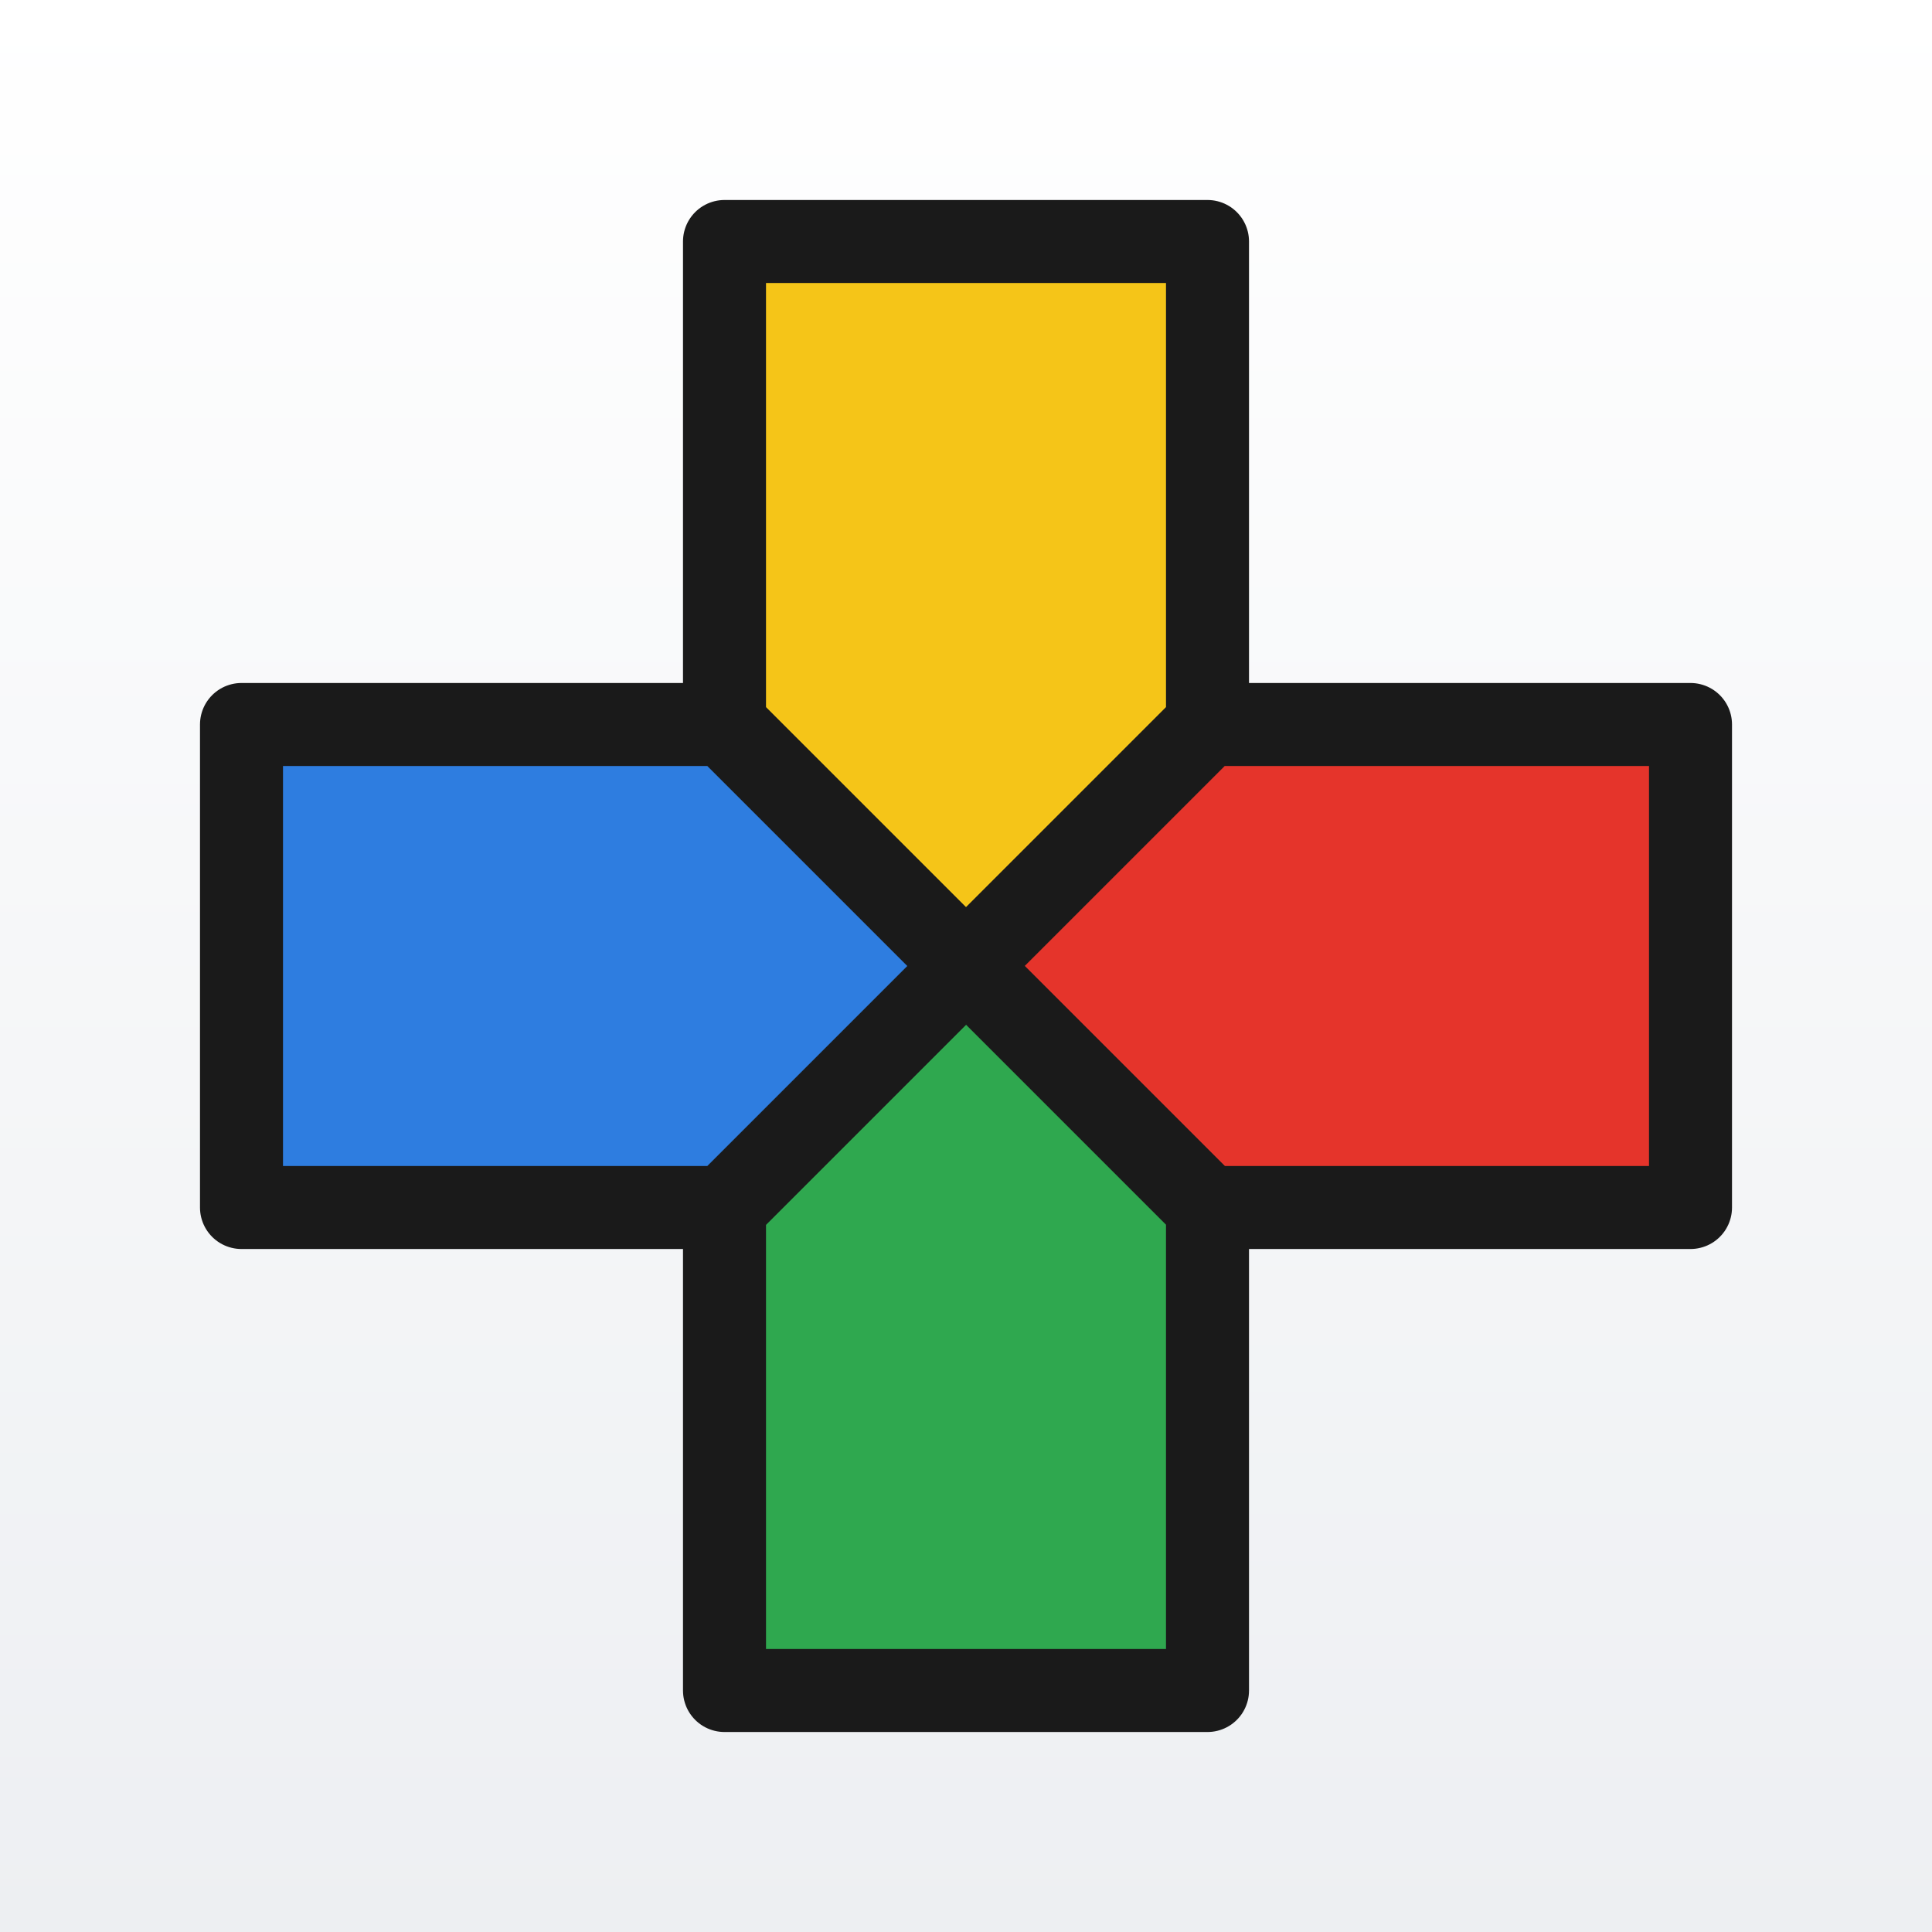
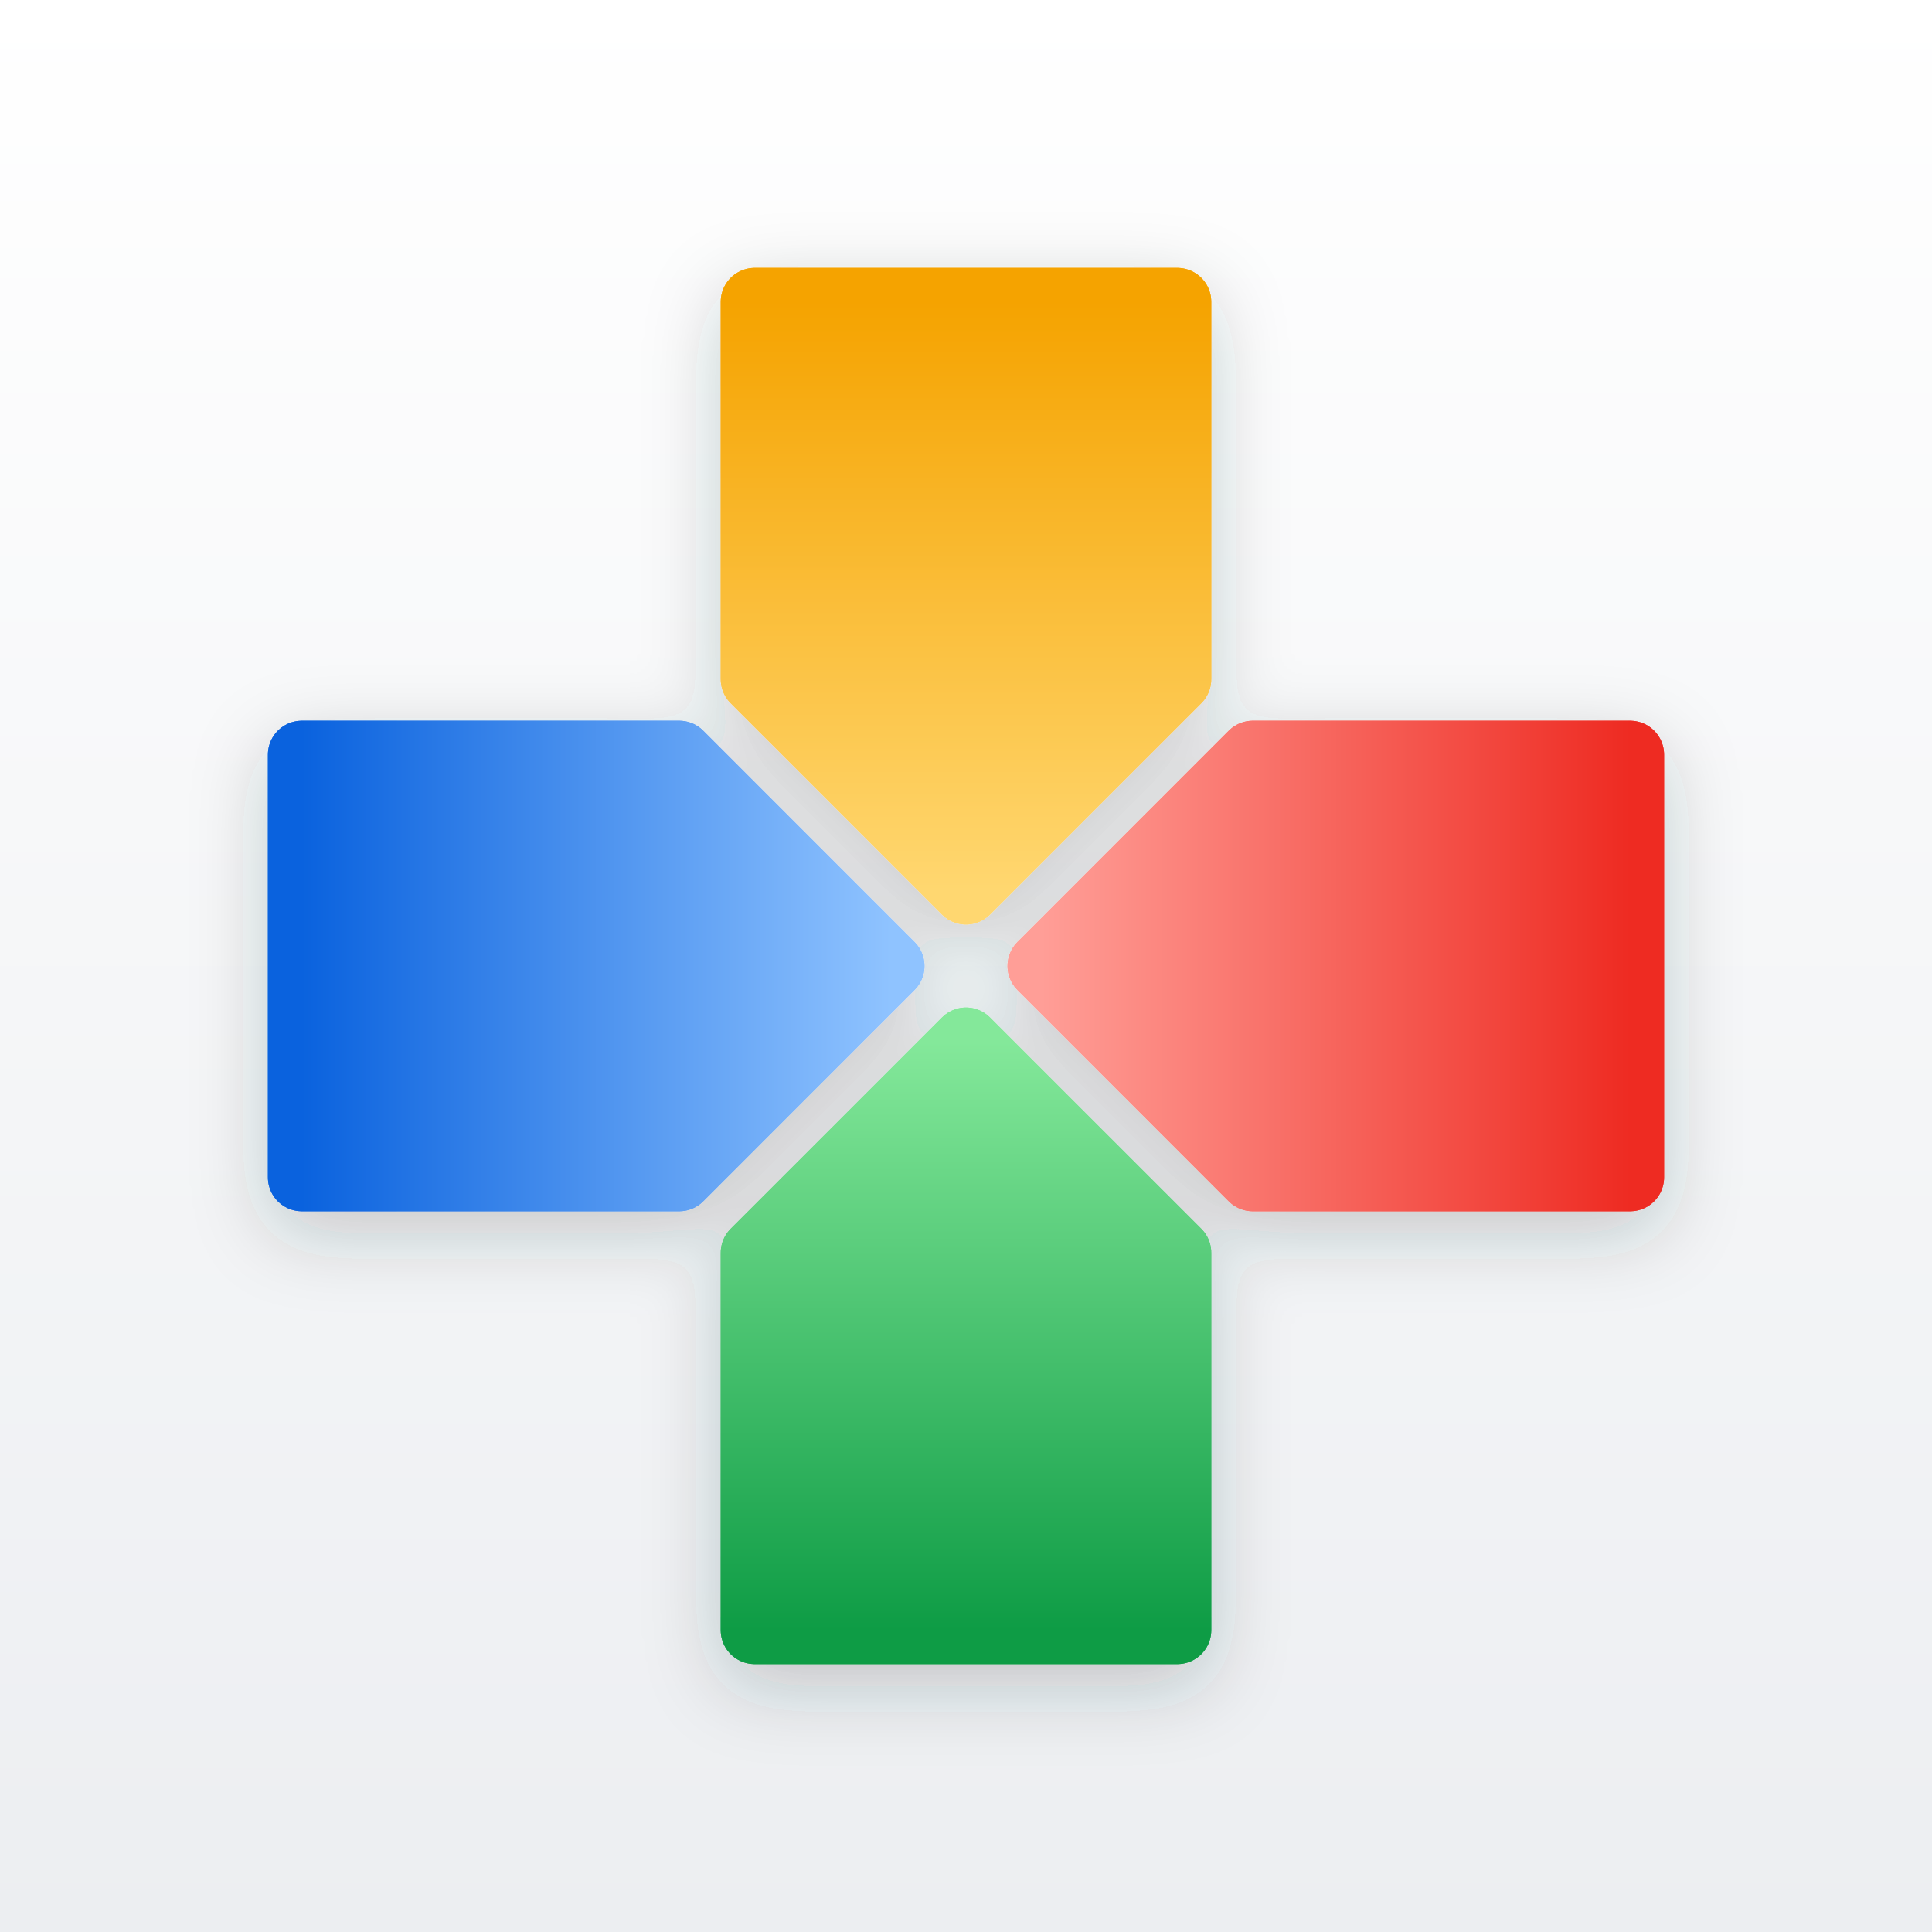
<svg xmlns="http://www.w3.org/2000/svg" viewBox="0 0 256 256">
  <defs>
    <linearGradient id="tile" x1="0%" y1="0%" x2="0%" y2="100%">
      <stop offset="0%" stop-color="#FFFFFF" />
-       <stop offset="100%" stop-color="#EDEFF2" />
+       <stop offset="100%" stop-color="#ECEEF1" />
    </linearGradient>
+     <linearGradient id="gUp" x1="50%" y1="100%" x2="50%" y2="0%">
+       <stop offset="0%" stop-color="#FFD770" />
+       <stop offset="100%" stop-color="#F5A300" />
+     </linearGradient>
+     <linearGradient id="gRight" x1="0%" y1="50%" x2="100%" y2="50%">
+       <stop offset="0%" stop-color="#FF9E97" />
+       <stop offset="100%" stop-color="#EE2B22" />
+     </linearGradient>
+     <linearGradient id="gDown" x1="50%" y1="0%" x2="50%" y2="100%">
+       <stop offset="0%" stop-color="#84E89A" />
+       <stop offset="100%" stop-color="#0E9C45" />
+     </linearGradient>
+     <linearGradient id="gLeft" x1="100%" y1="50%" x2="0%" y2="50%">
+       <stop offset="0%" stop-color="#8FC3FF" />
+       <stop offset="100%" stop-color="#0A62DE" />
+     </linearGradient>
+     <linearGradient id="sheen" x1="0%" y1="0%" x2="0%" y2="100%">
+       <stop offset="0%" stop-color="#FFFFFF" stop-opacity="0.55" />
+       <stop offset="55%" stop-color="#FFFFFF" stop-opacity="0.10" />
+       <stop offset="100%" stop-color="#FFFFFF" stop-opacity="0" />
+     </linearGradient>
+     <filter id="lift" x="-50%" y="-50%" width="200%" height="200%">
+       <feDropShadow dx="0" dy="3" stdDeviation="5" flood-color="#2A2F3A" flood-opacity="0.22" />
+     </filter>
  </defs>
  <rect width="256" height="256" fill="url(#tile)" />
-   <g stroke="#1A1A1A" stroke-width="11" stroke-linejoin="round" stroke-linecap="round">
-     <path d="M 96 32 L 160 32 L 160 96 L 128 128 L 96 96 Z" fill="#F5C518" />
-     <path d="M 224 96 L 224 160 L 160 160 L 128 128 L 160 96 Z" fill="#E5342B" />
-     <path d="M 160 224 L 96 224 L 96 160 L 128 128 L 160 160 Z" fill="#2FA84F" />
-     <path d="M 32 160 L 32 96 L 96 96 L 128 128 L 96 160 Z" fill="#2E7DE0" />
+   <g filter="url(#lift)" stroke-linejoin="round" stroke-width="9">
+     <path id="up" d="M 100 40 L 156 40 L 156 90 L 128 118 L 100 90 Z" fill="url(#gUp)" stroke="url(#gUp)" />
+     <path id="right" d="M 216 100 L 216 156 L 166 156 L 138 128 L 166 100 Z" fill="url(#gRight)" stroke="url(#gRight)" />
+     <path id="down" d="M 156 216 L 100 216 L 100 166 L 128 138 L 156 166 Z" fill="url(#gDown)" stroke="url(#gDown)" />
+     <path id="left" d="M 40 156 L 40 100 L 90 100 L 118 128 L 90 156 Z" fill="url(#gLeft)" stroke="url(#gLeft)" />
+   </g>
+   <g stroke-linejoin="round" stroke-width="9" stroke="url(#sheen)" fill="url(#sheen)">
+     <use href="#up" />
+     <use href="#right" />
+     <use href="#down" />
+     <use href="#left" />
  </g>
</svg>
